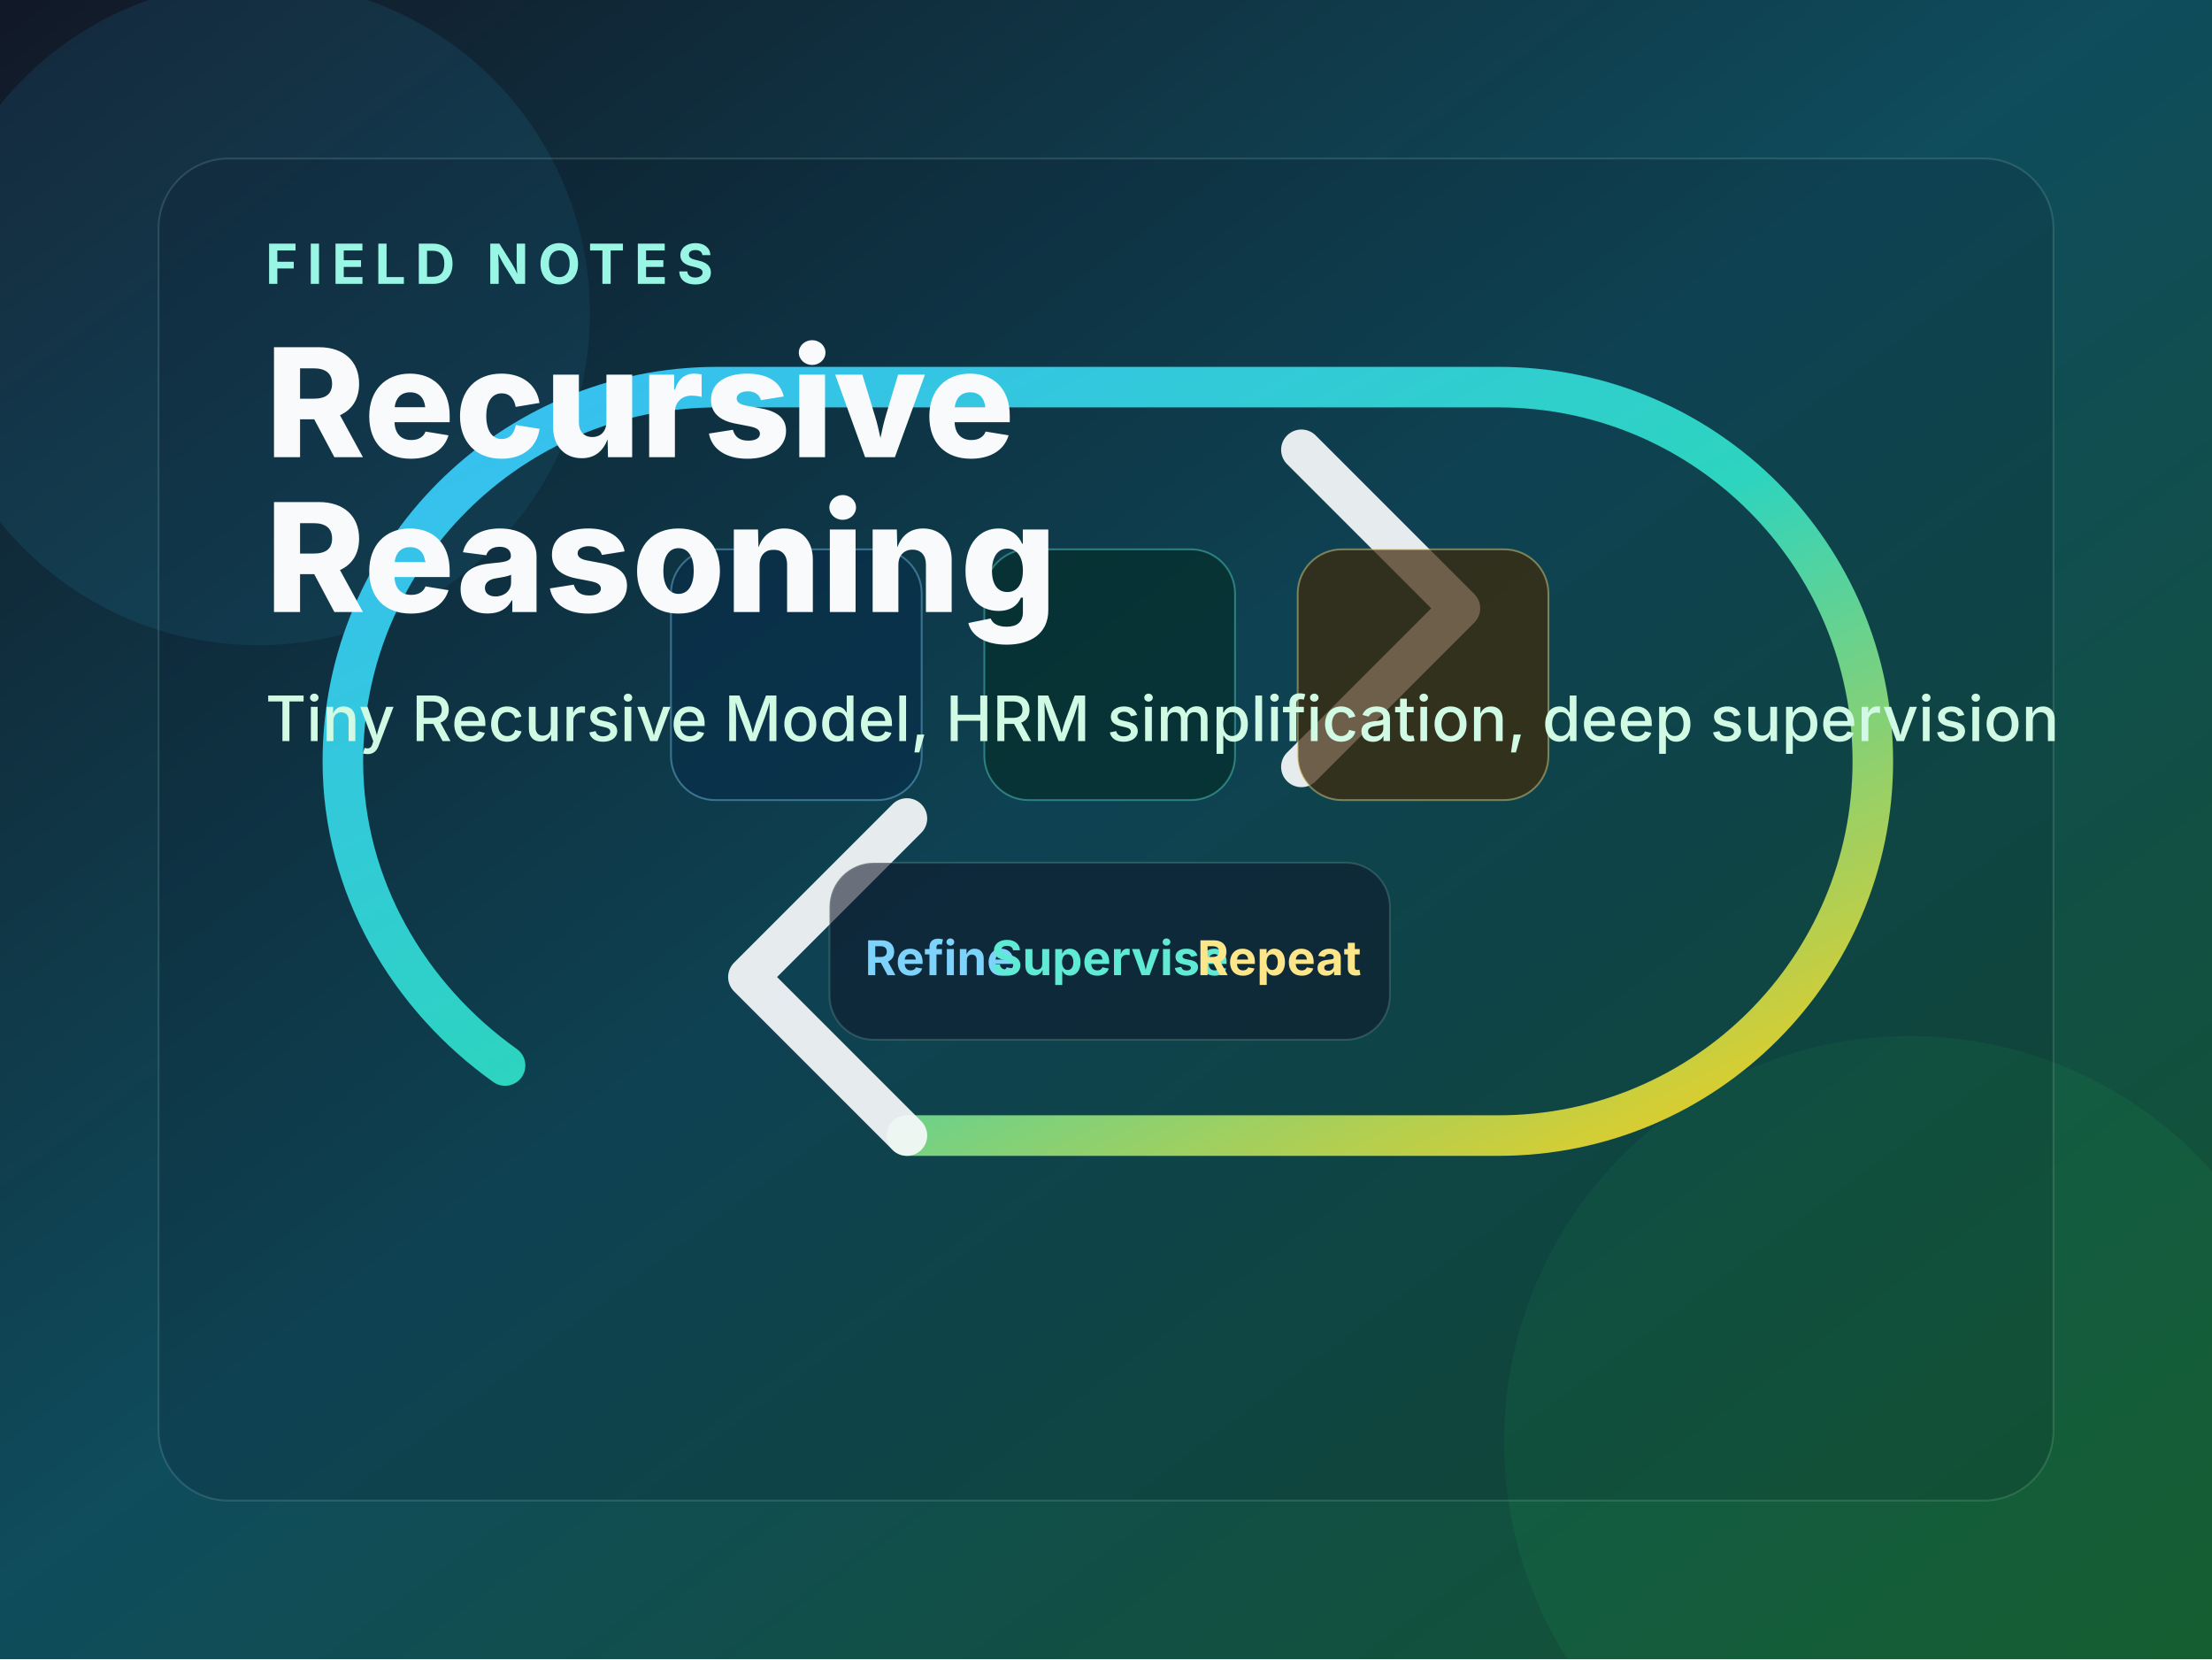
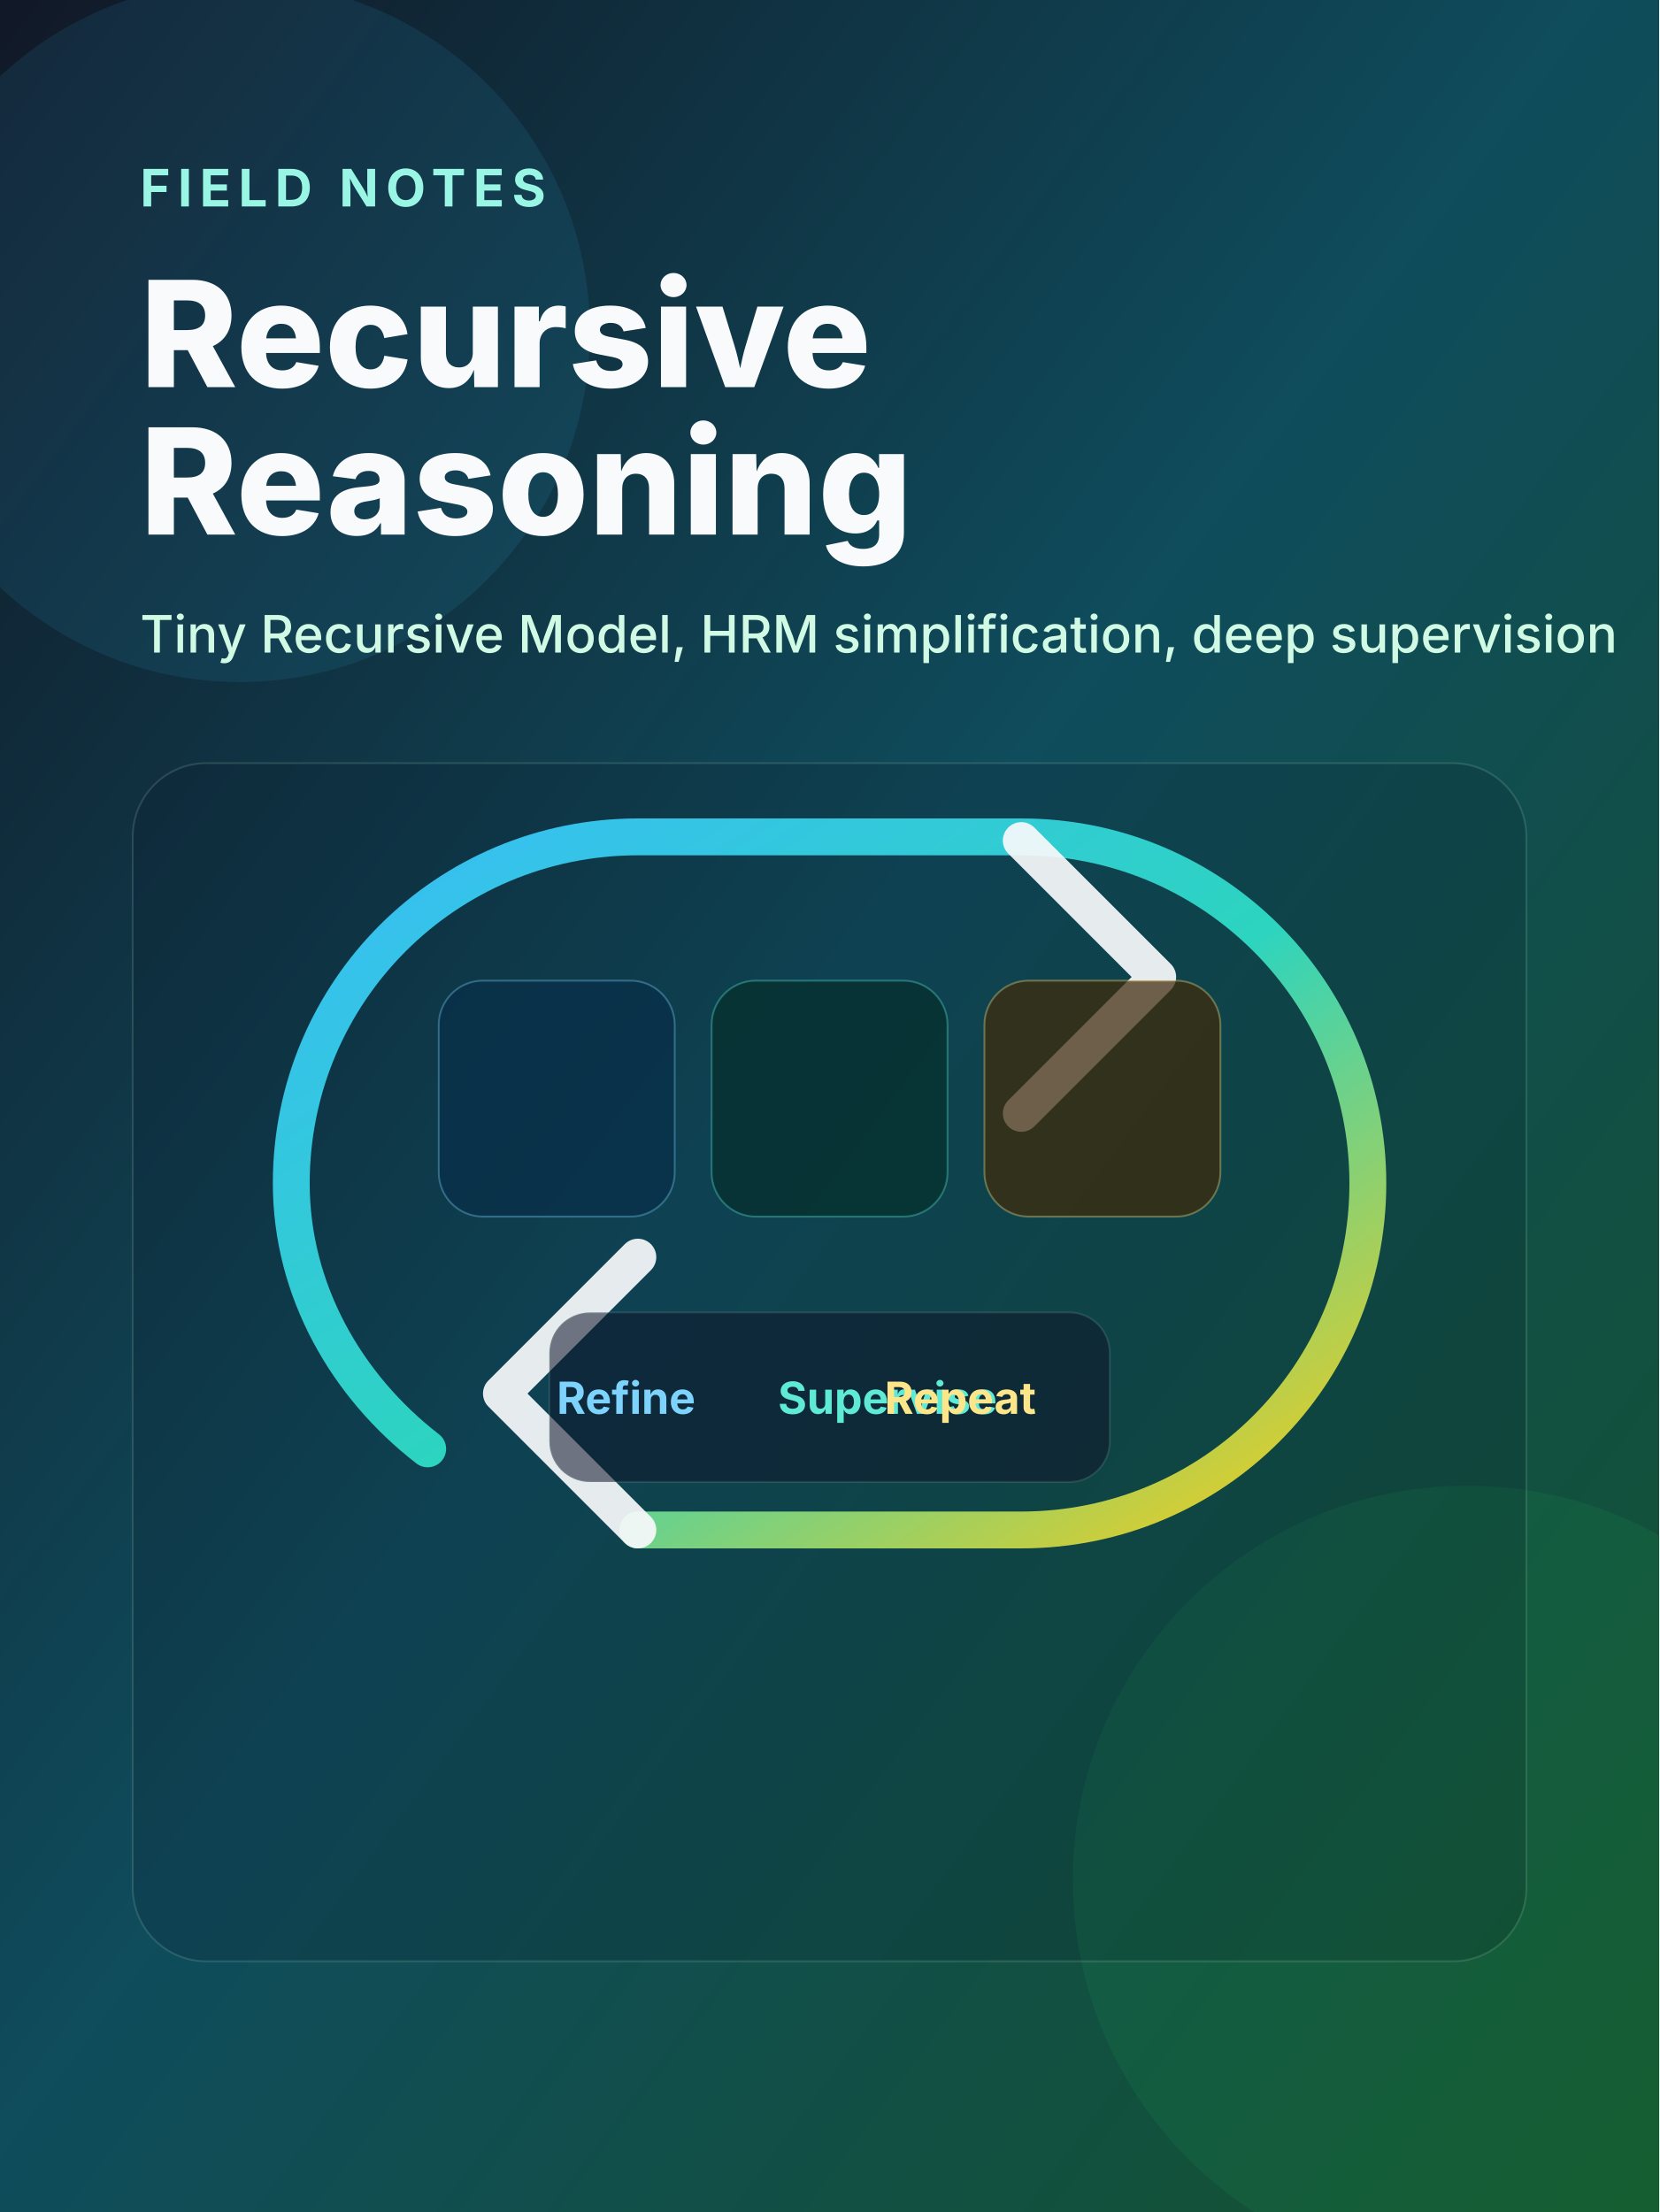
- <svg xmlns="http://www.w3.org/2000/svg" viewBox="0 0 1200 900" role="img" aria-labelledby="title desc">
+ <svg xmlns="http://www.w3.org/2000/svg" viewBox="0 0 900 1200" role="img" aria-labelledby="title desc">
  <defs>
    <linearGradient id="bg" x1="0" y1="0" x2="1" y2="1">
      <stop offset="0%" stop-color="#111827" />
      <stop offset="48%" stop-color="#0f4c5c" />
      <stop offset="100%" stop-color="#14532d" />
    </linearGradient>
-     <linearGradient id="accent" x1="0" y1="0" x2="1" y2="1">
+     <linearGradient id="loop" x1="0" y1="0" x2="1" y2="1">
      <stop offset="0%" stop-color="#38bdf8" />
      <stop offset="52%" stop-color="#2dd4bf" />
      <stop offset="100%" stop-color="#facc15" />
    </linearGradient>
  </defs>
-   <rect width="1200" height="900" fill="url(#bg)" />
-   <circle cx="140" cy="170" r="180" fill="#38bdf8" opacity="0.1" />
-   <circle cx="1036" cy="782" r="220" fill="#22c55e" opacity="0.09" />
-   <rect x="86" y="86" width="1028" height="728" rx="38" fill="#0b1220" fill-opacity="0.16" stroke="#d1fae5" stroke-opacity="0.14" />
+   <rect width="900" height="1200" fill="url(#bg)" />
+   <circle cx="130" cy="180" r="190" fill="#38bdf8" opacity="0.1" />
+   <circle cx="796" cy="1020" r="214" fill="#22c55e" opacity="0.09" />
+   <g font-family="Inter, SF Pro Display, Arial, sans-serif">
+     <text x="76" y="112" fill="#99f6e4" font-size="28" font-weight="700" letter-spacing="4">FIELD NOTES</text>
+     <text x="76" y="210" fill="#f8fafc" font-size="80" font-weight="800">Recursive</text>
+     <text x="76" y="290" fill="#f8fafc" font-size="80" font-weight="800">Reasoning</text>
+     <text x="76" y="354" fill="#d1fae5" font-size="28" font-weight="500">Tiny Recursive Model, HRM simplification, deep supervision</text>
+   </g>
+   <rect x="72" y="414" width="756" height="650" rx="40" fill="#0b1220" fill-opacity="0.16" stroke="#d1fae5" stroke-opacity="0.14" />
  <g fill="none" stroke-linecap="round" stroke-linejoin="round">
-     <path d="M274 578c-52-37-88-97-88-165 0-112 91-203 203-203h424c112 0 203 91 203 203s-91 203-203 203H492" stroke="url(#accent)" stroke-width="22" />
-     <path d="M492 616l-86-86 86-86" stroke="#f8fafc" stroke-opacity="0.92" stroke-width="22" />
-     <path d="M706 244l86 86-86 86" stroke="#f8fafc" stroke-opacity="0.92" stroke-width="22" />
+     <path d="M232 786c-44-34-74-86-74-144 0-104 84-188 188-188h208c104 0 188 84 188 188S658 830 554 830H346" stroke="url(#loop)" stroke-width="20" />
+     <path d="M346 830l-74-74 74-74" stroke="#f8fafc" stroke-width="20" stroke-opacity="0.92" />
+     <path d="M554 456l74 74-74 74" stroke="#f8fafc" stroke-width="20" stroke-opacity="0.92" />
  </g>
  <g>
-     <rect x="364" y="298" width="136" height="136" rx="24" fill="#082f49" fill-opacity="0.72" stroke="#7dd3fc" stroke-opacity="0.4" />
-     <rect x="534" y="298" width="136" height="136" rx="24" fill="#052e2b" fill-opacity="0.72" stroke="#5eead4" stroke-opacity="0.4" />
-     <rect x="704" y="298" width="136" height="136" rx="24" fill="#3f2a0b" fill-opacity="0.72" stroke="#fde68a" stroke-opacity="0.42" />
-     <rect x="450" y="468" width="304" height="96" rx="24" fill="#0f172a" fill-opacity="0.58" stroke="#d1fae5" stroke-opacity="0.16" />
+     <rect x="238" y="532" width="128" height="128" rx="24" fill="#082f49" fill-opacity="0.72" stroke="#7dd3fc" stroke-opacity="0.34" />
+     <rect x="386" y="532" width="128" height="128" rx="24" fill="#052e2b" fill-opacity="0.72" stroke="#5eead4" stroke-opacity="0.34" />
+     <rect x="534" y="532" width="128" height="128" rx="24" fill="#3f2a0b" fill-opacity="0.72" stroke="#fde68a" stroke-opacity="0.34" />
+     <rect x="298" y="712" width="304" height="92" rx="22" fill="#0f172a" fill-opacity="0.56" stroke="#d1fae5" stroke-opacity="0.12" />
  </g>
-   <g font-family="Inter, SF Pro Display, Arial, sans-serif">
-     <text x="144" y="154" fill="#99f6e4" font-size="30" font-weight="700" letter-spacing="5">FIELD NOTES</text>
-     <text x="144" y="248" fill="#f8fafc" font-size="82" font-weight="800">Recursive</text>
-     <text x="144" y="332" fill="#f8fafc" font-size="82" font-weight="800">Reasoning</text>
-     <text x="144" y="402" fill="#d1fae5" font-size="34" font-weight="500">Tiny Recursive Model, HRM simplification, deep supervision</text>
-     <text x="510" y="529" text-anchor="middle" fill="#7dd3fc" font-size="26" font-weight="700">Refine</text>
-     <text x="602" y="529" text-anchor="middle" fill="#5eead4" font-size="26" font-weight="700">Supervise</text>
-     <text x="694" y="529" text-anchor="middle" fill="#fde68a" font-size="26" font-weight="700">Repeat</text>
+   <g font-family="Inter, SF Pro Display, Arial, sans-serif" font-size="24" font-weight="700">
+     <text x="302" y="767" fill="#7dd3fc">Refine</text>
+     <text x="422" y="767" fill="#5eead4">Supervise</text>
+     <text x="562" y="767" fill="#fde68a" text-anchor="end">Repeat</text>
  </g>
</svg>
